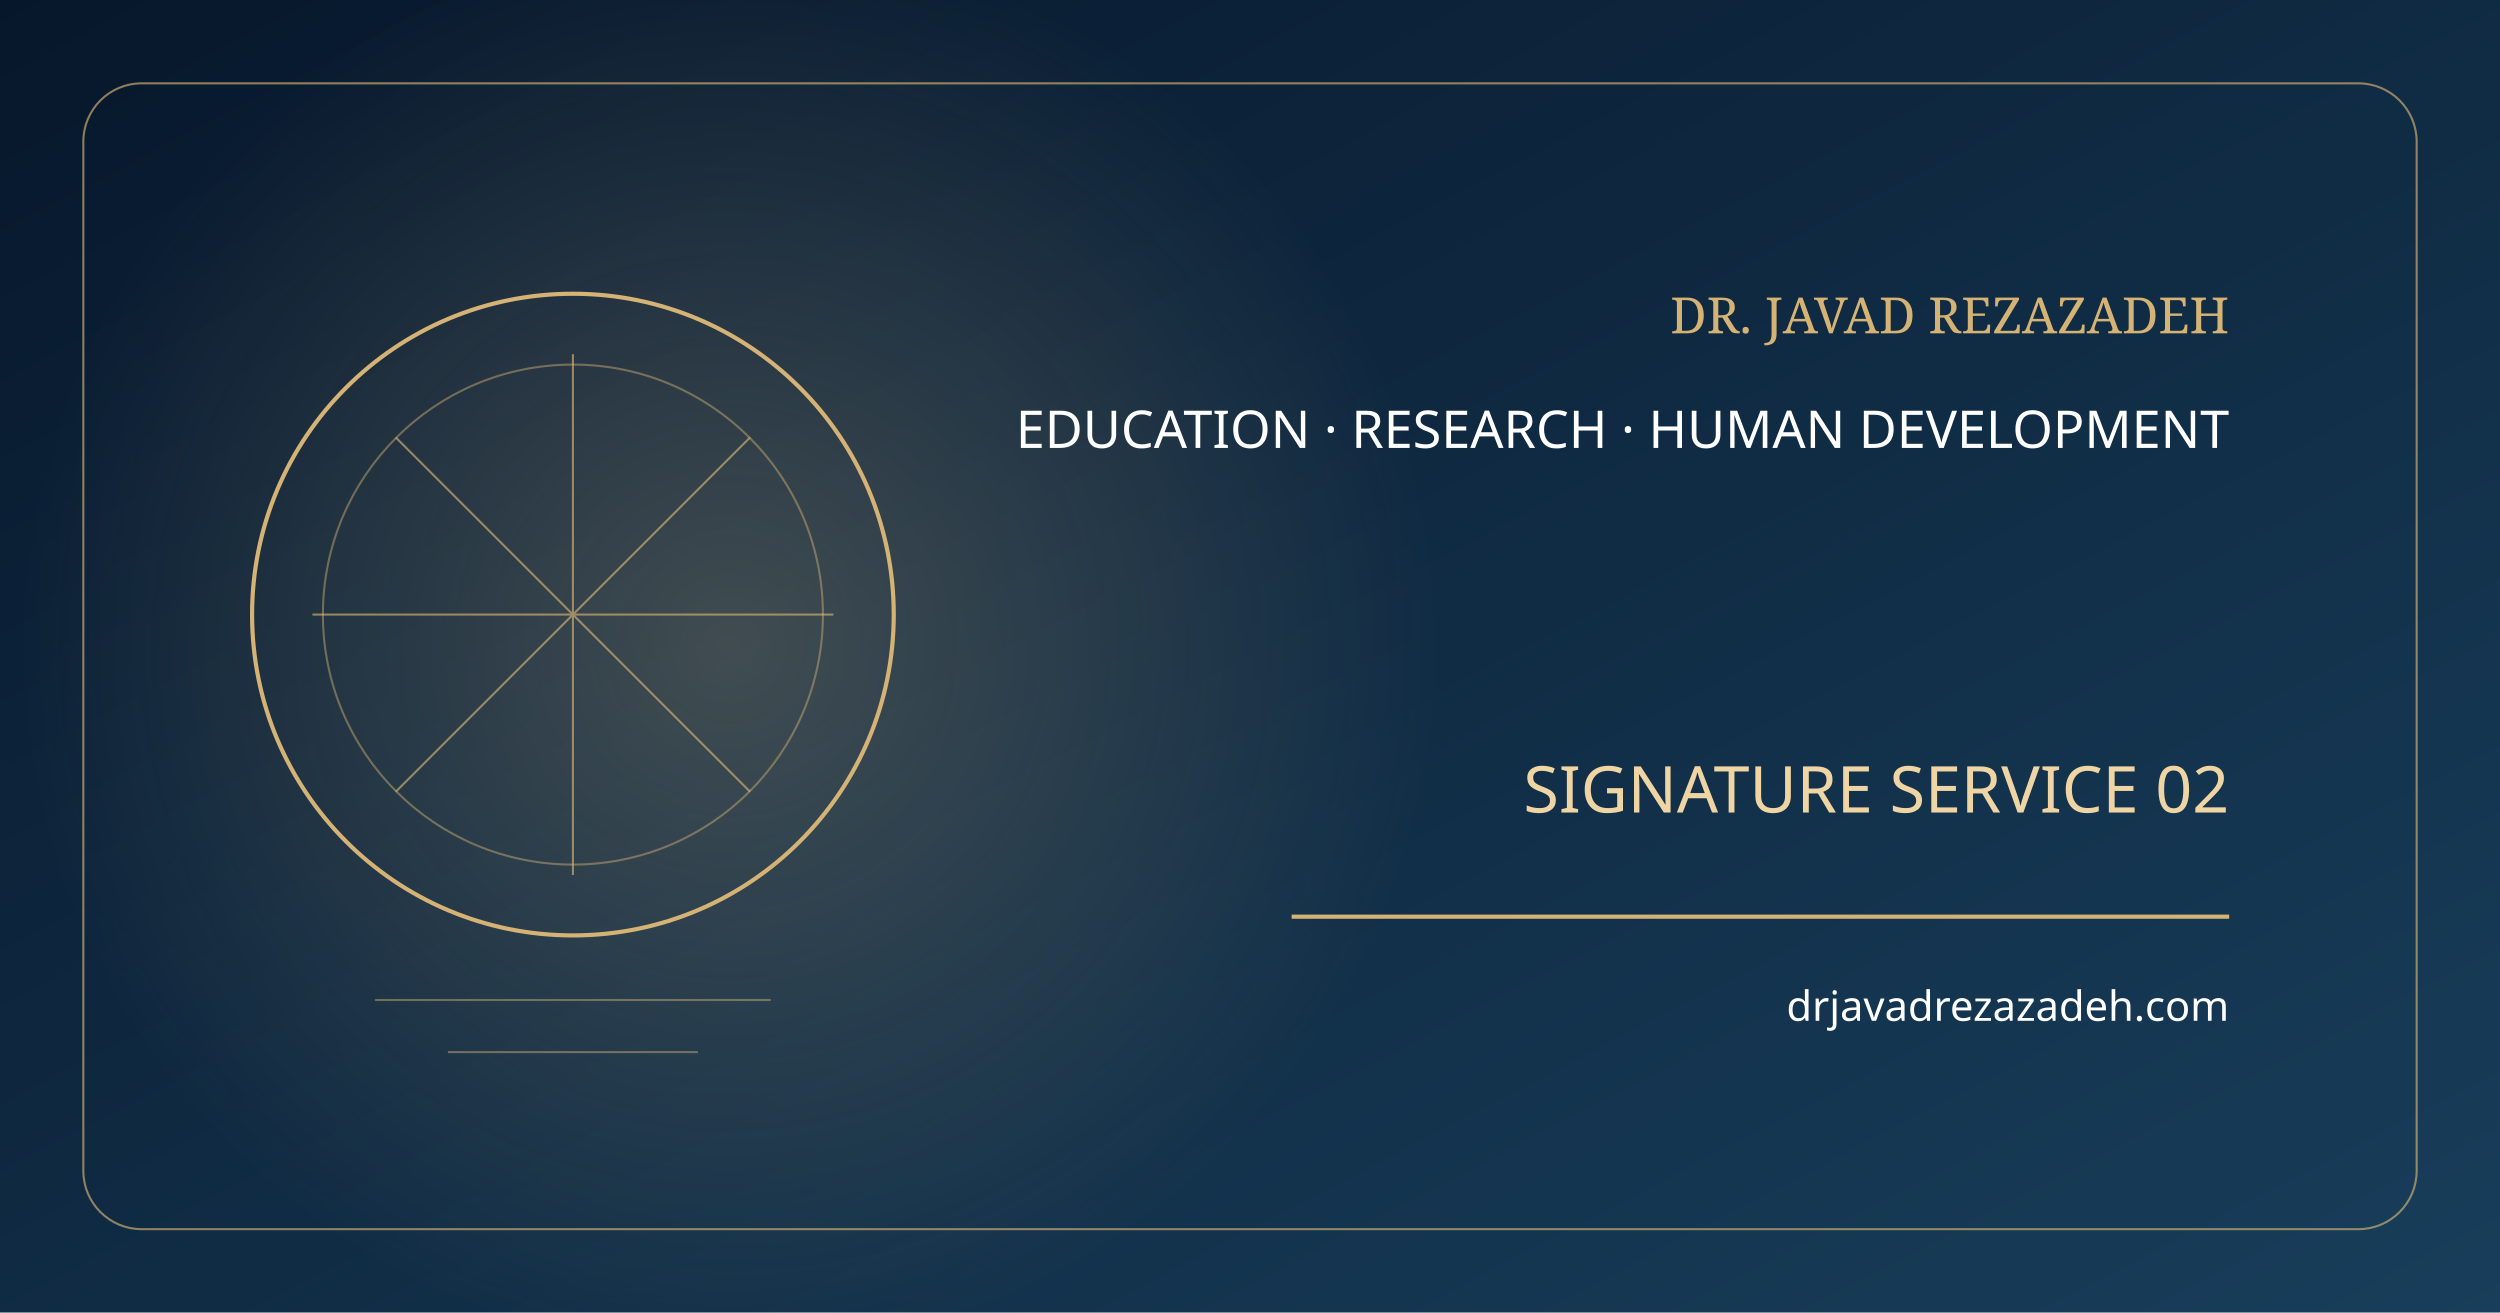
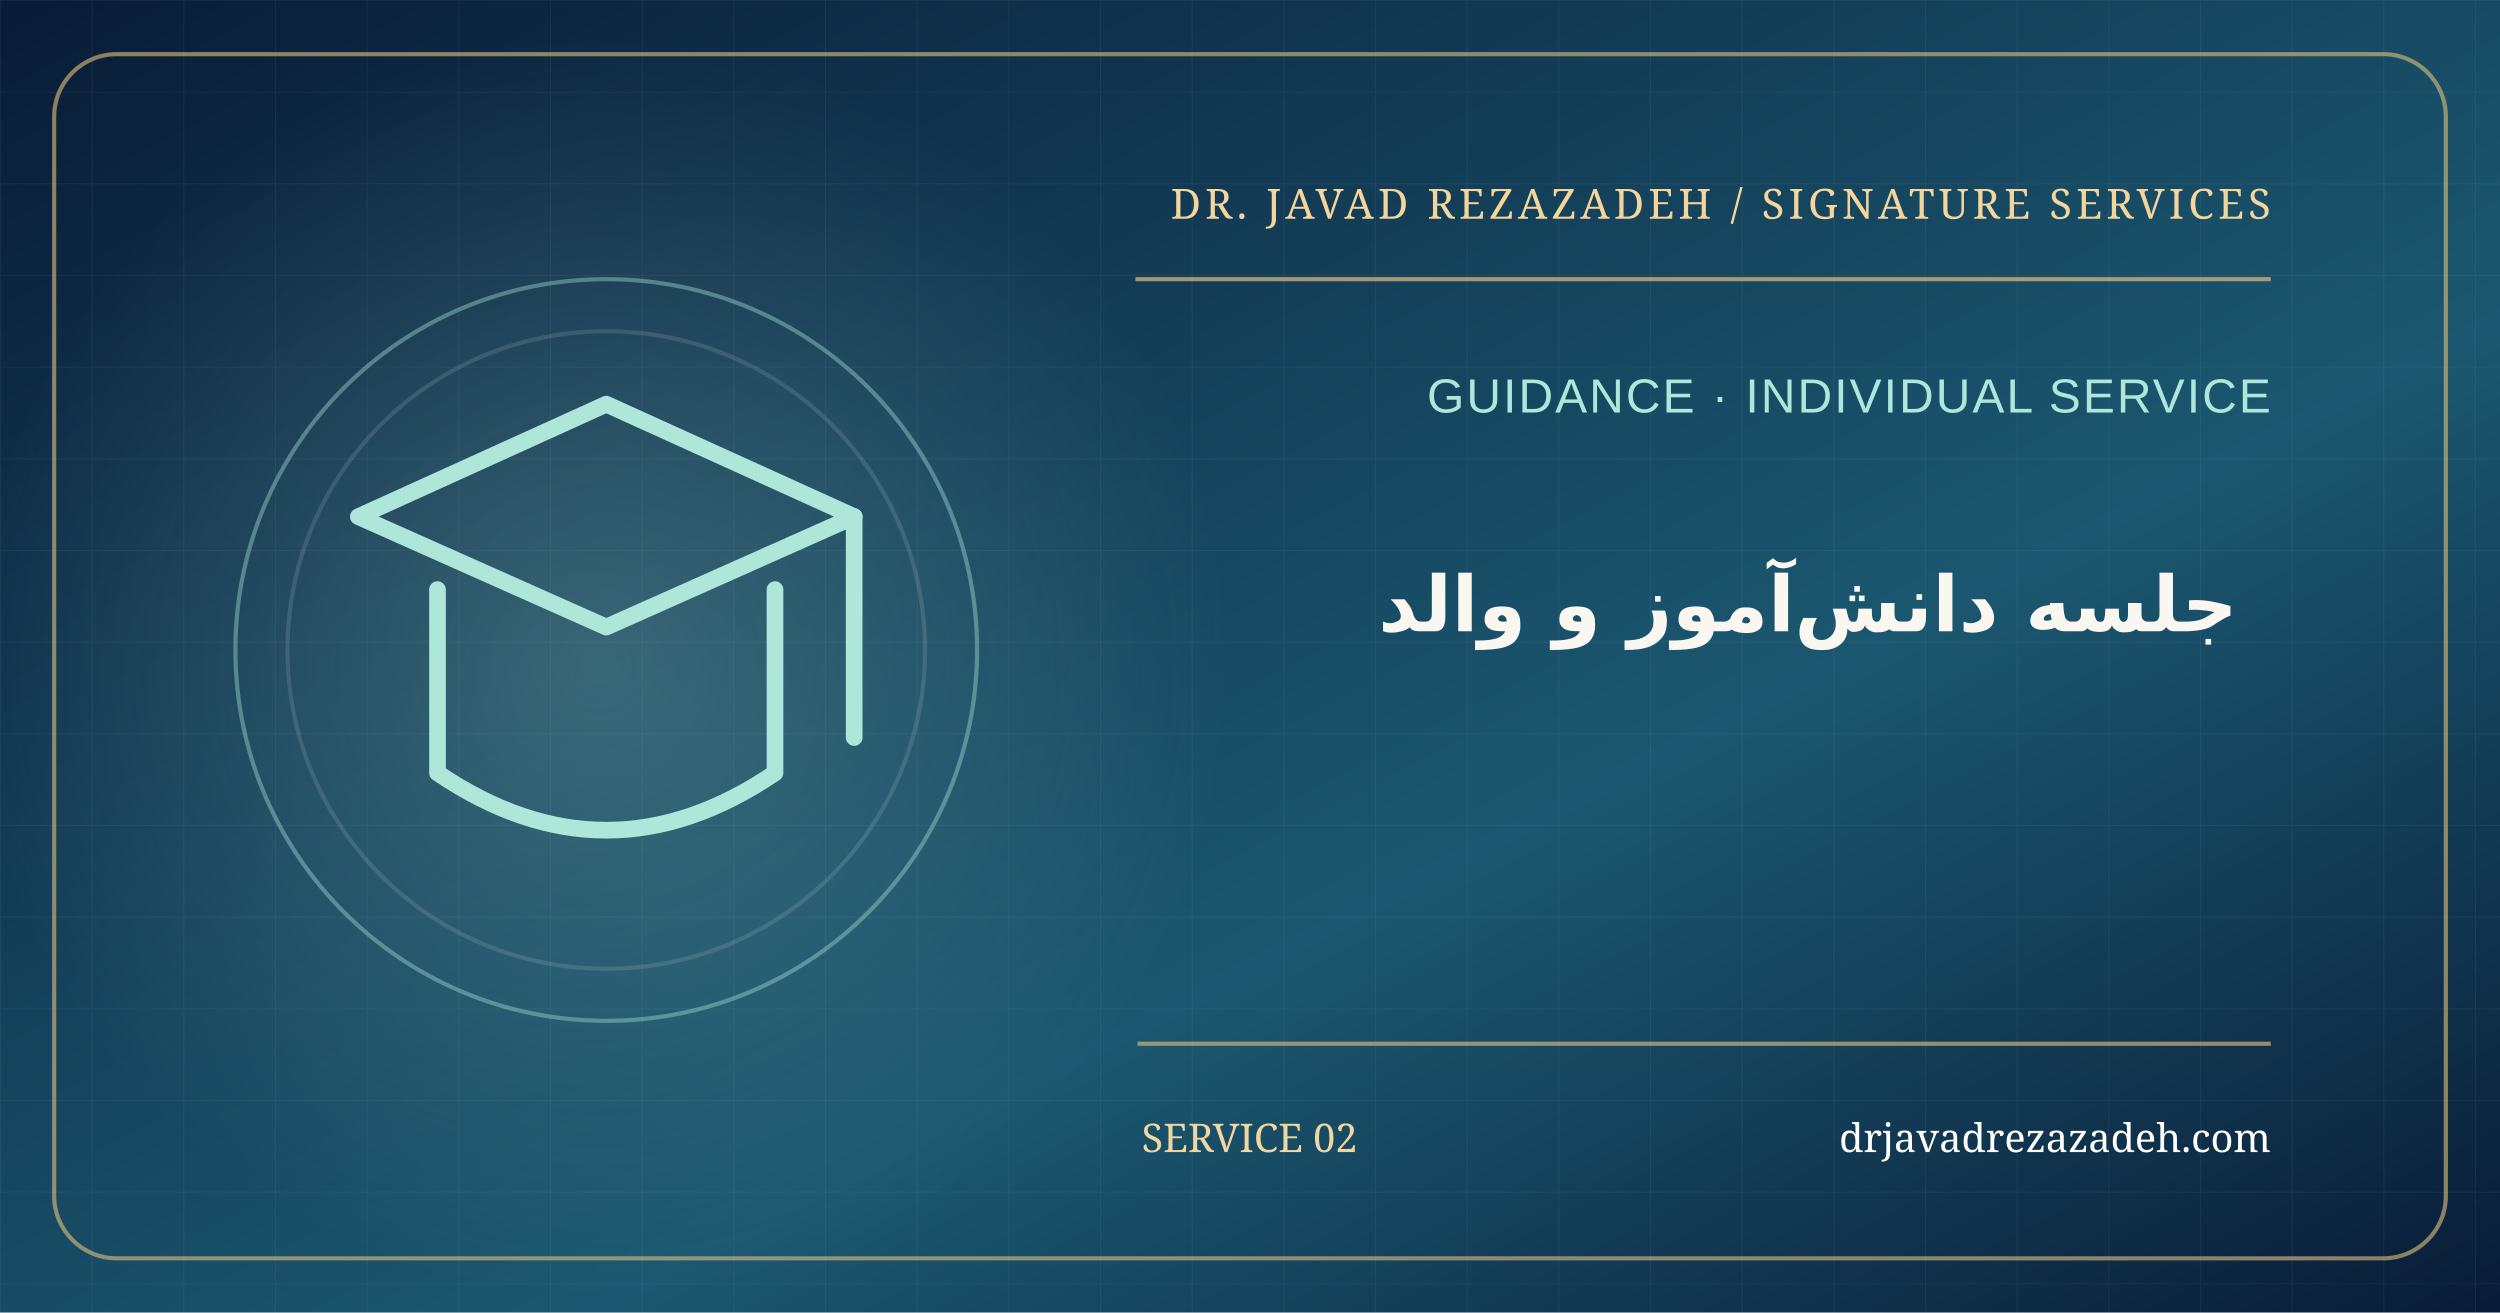
- <svg xmlns="http://www.w3.org/2000/svg" width="1200" height="630" viewBox="0 0 1200 630" role="img" aria-labelledby="t d">
+ <svg xmlns="http://www.w3.org/2000/svg" width="1200" height="630" viewBox="0 0 1200 630" role="img" aria-labelledby="title description">
  <defs>
-     <linearGradient id="bg" x2="1" y2="1">
-       <stop stop-color="#07172B" />
-       <stop offset="1" stop-color="#183E5B" />
+     <linearGradient id="bg" x1="0" y1="0" x2="1" y2="1">
+       <stop stop-color="#091b36" />
+       <stop offset=".62" stop-color="#1b5770" />
+       <stop offset="1" stop-color="#091b36" />
    </linearGradient>
    <radialGradient id="glow">
-       <stop stop-color="#E2C58E" stop-opacity=".24" />
-       <stop offset="1" stop-color="#E2C58E" stop-opacity="0" />
+       <stop stop-color="#aee6d9" stop-opacity=".24" />
+       <stop offset="1" stop-color="#aee6d9" stop-opacity="0" />
    </radialGradient>
+     <pattern id="mesh" width="44" height="44" patternUnits="userSpaceOnUse">
+       <path d="M44 0H0V44" fill="none" stroke="#fff" stroke-opacity=".05" />
+     </pattern>
  </defs>
  <rect width="1200" height="630" fill="url(#bg)" />
-   <circle cx="350" cy="310" r="340" fill="url(#glow)" />
-   <g stroke="#D5B375" fill="none">
-     <rect x="40" y="40" width="1120" height="550" rx="28" opacity=".65" />
-     <circle cx="275" cy="295" r="154" stroke-width="2" />
-     <circle cx="275" cy="295" r="120" opacity=".45" />
-     <path d="M150 295h250M275 170v250M190 210l170 170M360 210L190 380" opacity=".65" />
-     <path d="M180 480h190M215 505h120" opacity=".45" />
+   <rect width="1200" height="630" fill="url(#mesh)" />
+   <circle cx="288" cy="320" r="300" fill="url(#glow)" />
+   <rect x="26" y="26" width="1148" height="578" rx="30" fill="none" stroke="#dabb7b" stroke-opacity=".62" stroke-width="2" />
+   <circle cx="291" cy="312" r="178" fill="none" stroke="#aee6d9" stroke-opacity=".4" stroke-width="2" />
+   <circle cx="291" cy="312" r="153" fill="none" stroke="#fff" stroke-opacity=".12" stroke-width="2" />
+   <g transform="translate(291 312)" stroke="#aee6d9" fill="none" stroke-width="8" stroke-linecap="round" stroke-linejoin="round">
+     <path d="M-119-64L0-118 119-64 0-11Z" />
+     <path d="M-81-29v88q81 55 162 0v-88M119-64v106" />
  </g>
-   <text x="1070" y="160" text-anchor="end" fill="#D5B375" font-size="24" font-family="serif">DR. JAVAD REZAZADEH</text>
-   <text x="1070" y="215" text-anchor="end" fill="#FFFFFF" font-size="25" font-family="sans-serif">EDUCATION · RESEARCH · HUMAN DEVELOPMENT</text>
-   <text x="1070" y="390" text-anchor="end" fill="#F0D5A4" font-size="31" font-family="sans-serif">SIGNATURE SERVICE 02</text>
-   <path d="M620 440h450" stroke="#D5B375" stroke-width="2" />
-   <text x="1070" y="490" text-anchor="end" fill="#FFFFFF" font-size="20" font-family="sans-serif">drjavadrezazadeh.com</text>
+   <path d="M545 134h545" stroke="#dbba7a" stroke-width="2" stroke-opacity=".72" />
+   <text x="1090" y="105" fill="#f4d59b" text-anchor="end" font-family="Georgia,serif" font-size="20" letter-spacing="2">DR. JAVAD REZAZADEH  /  SIGNATURE SERVICES</text>
+   <text x="1090" y="198" fill="#aee6d9" text-anchor="end" font-size="23" font-family="Arial,sans-serif" letter-spacing="1">GUIDANCE  ·  INDIVIDUAL SERVICE</text>
+   <text x="1074" y="303" text-anchor="start" direction="rtl" font-family="Tahoma,Arial,sans-serif" font-weight="700" font-size="37" fill="#faf7f0">جلسه دانش‌آموز و والد</text>
+   <path d="M546 501h544" stroke="#dbba7a" stroke-opacity=".65" stroke-width="2" />
+   <text x="1090" y="553" text-anchor="end" fill="#ffffff" font-family="Georgia,serif" font-size="19">drjavadrezazadeh.com</text>
+   <text x="548" y="553" fill="#f0d7a2" font-size="19" font-family="Georgia,serif">SERVICE 02</text>
</svg>
